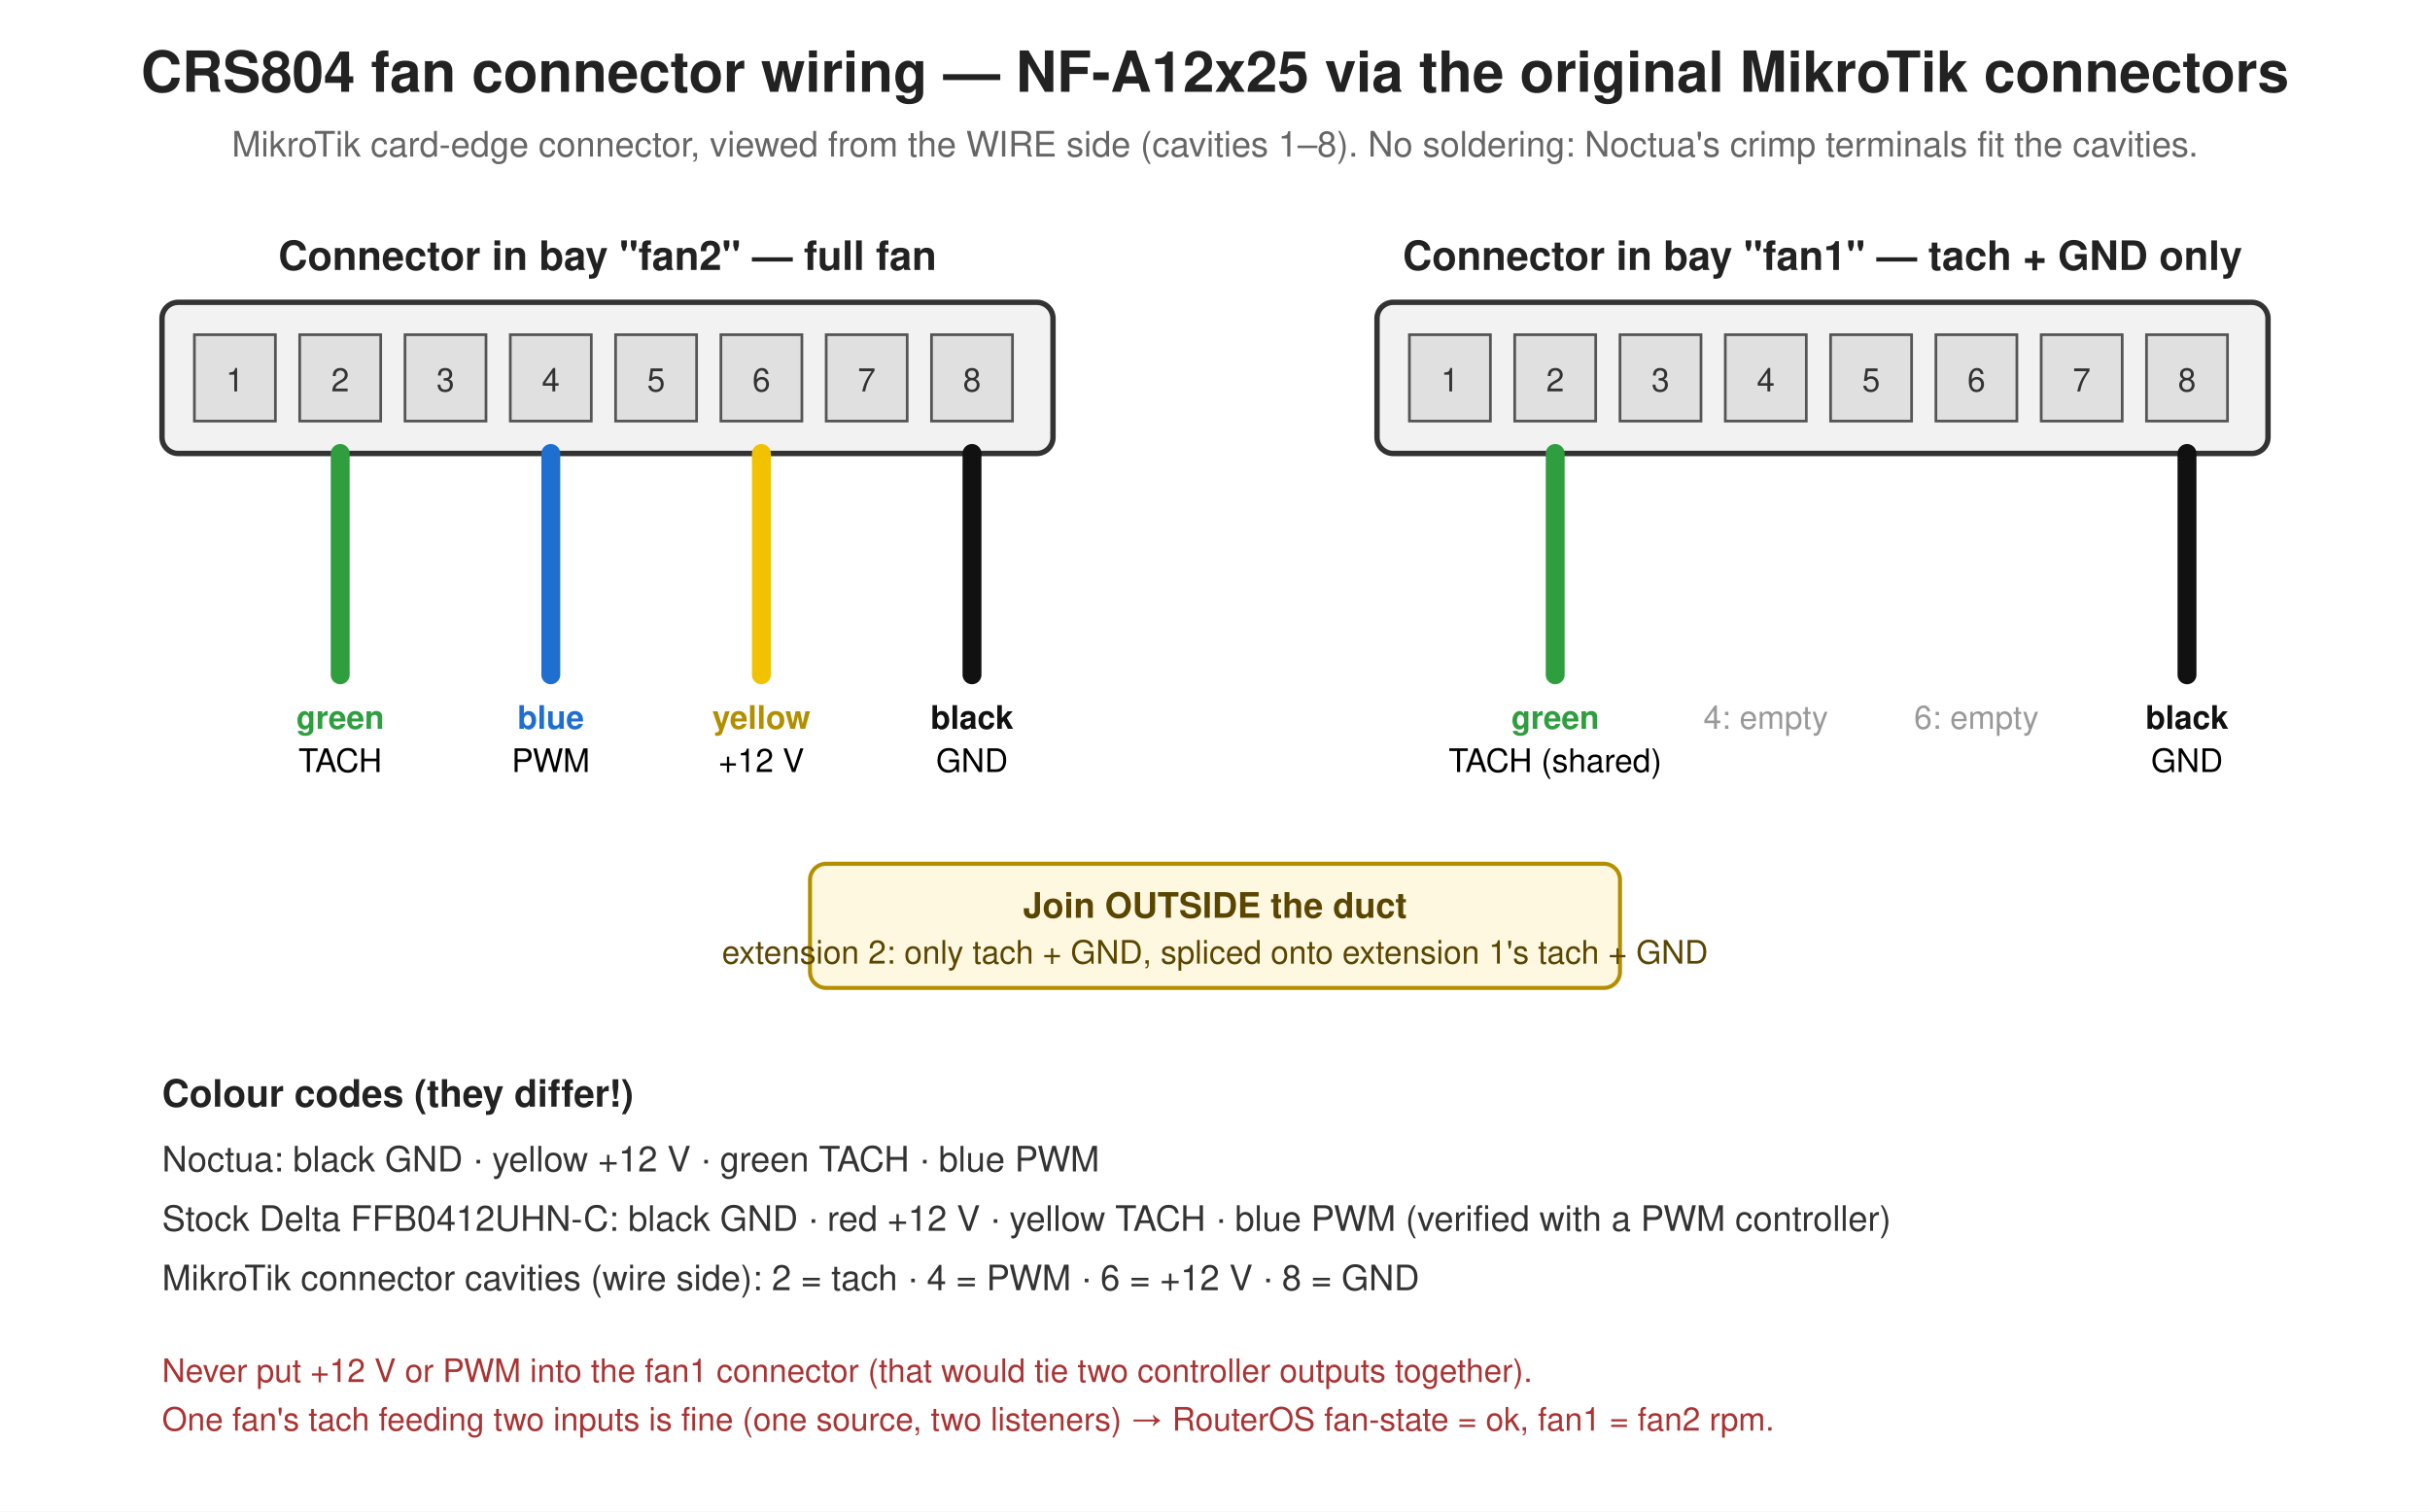
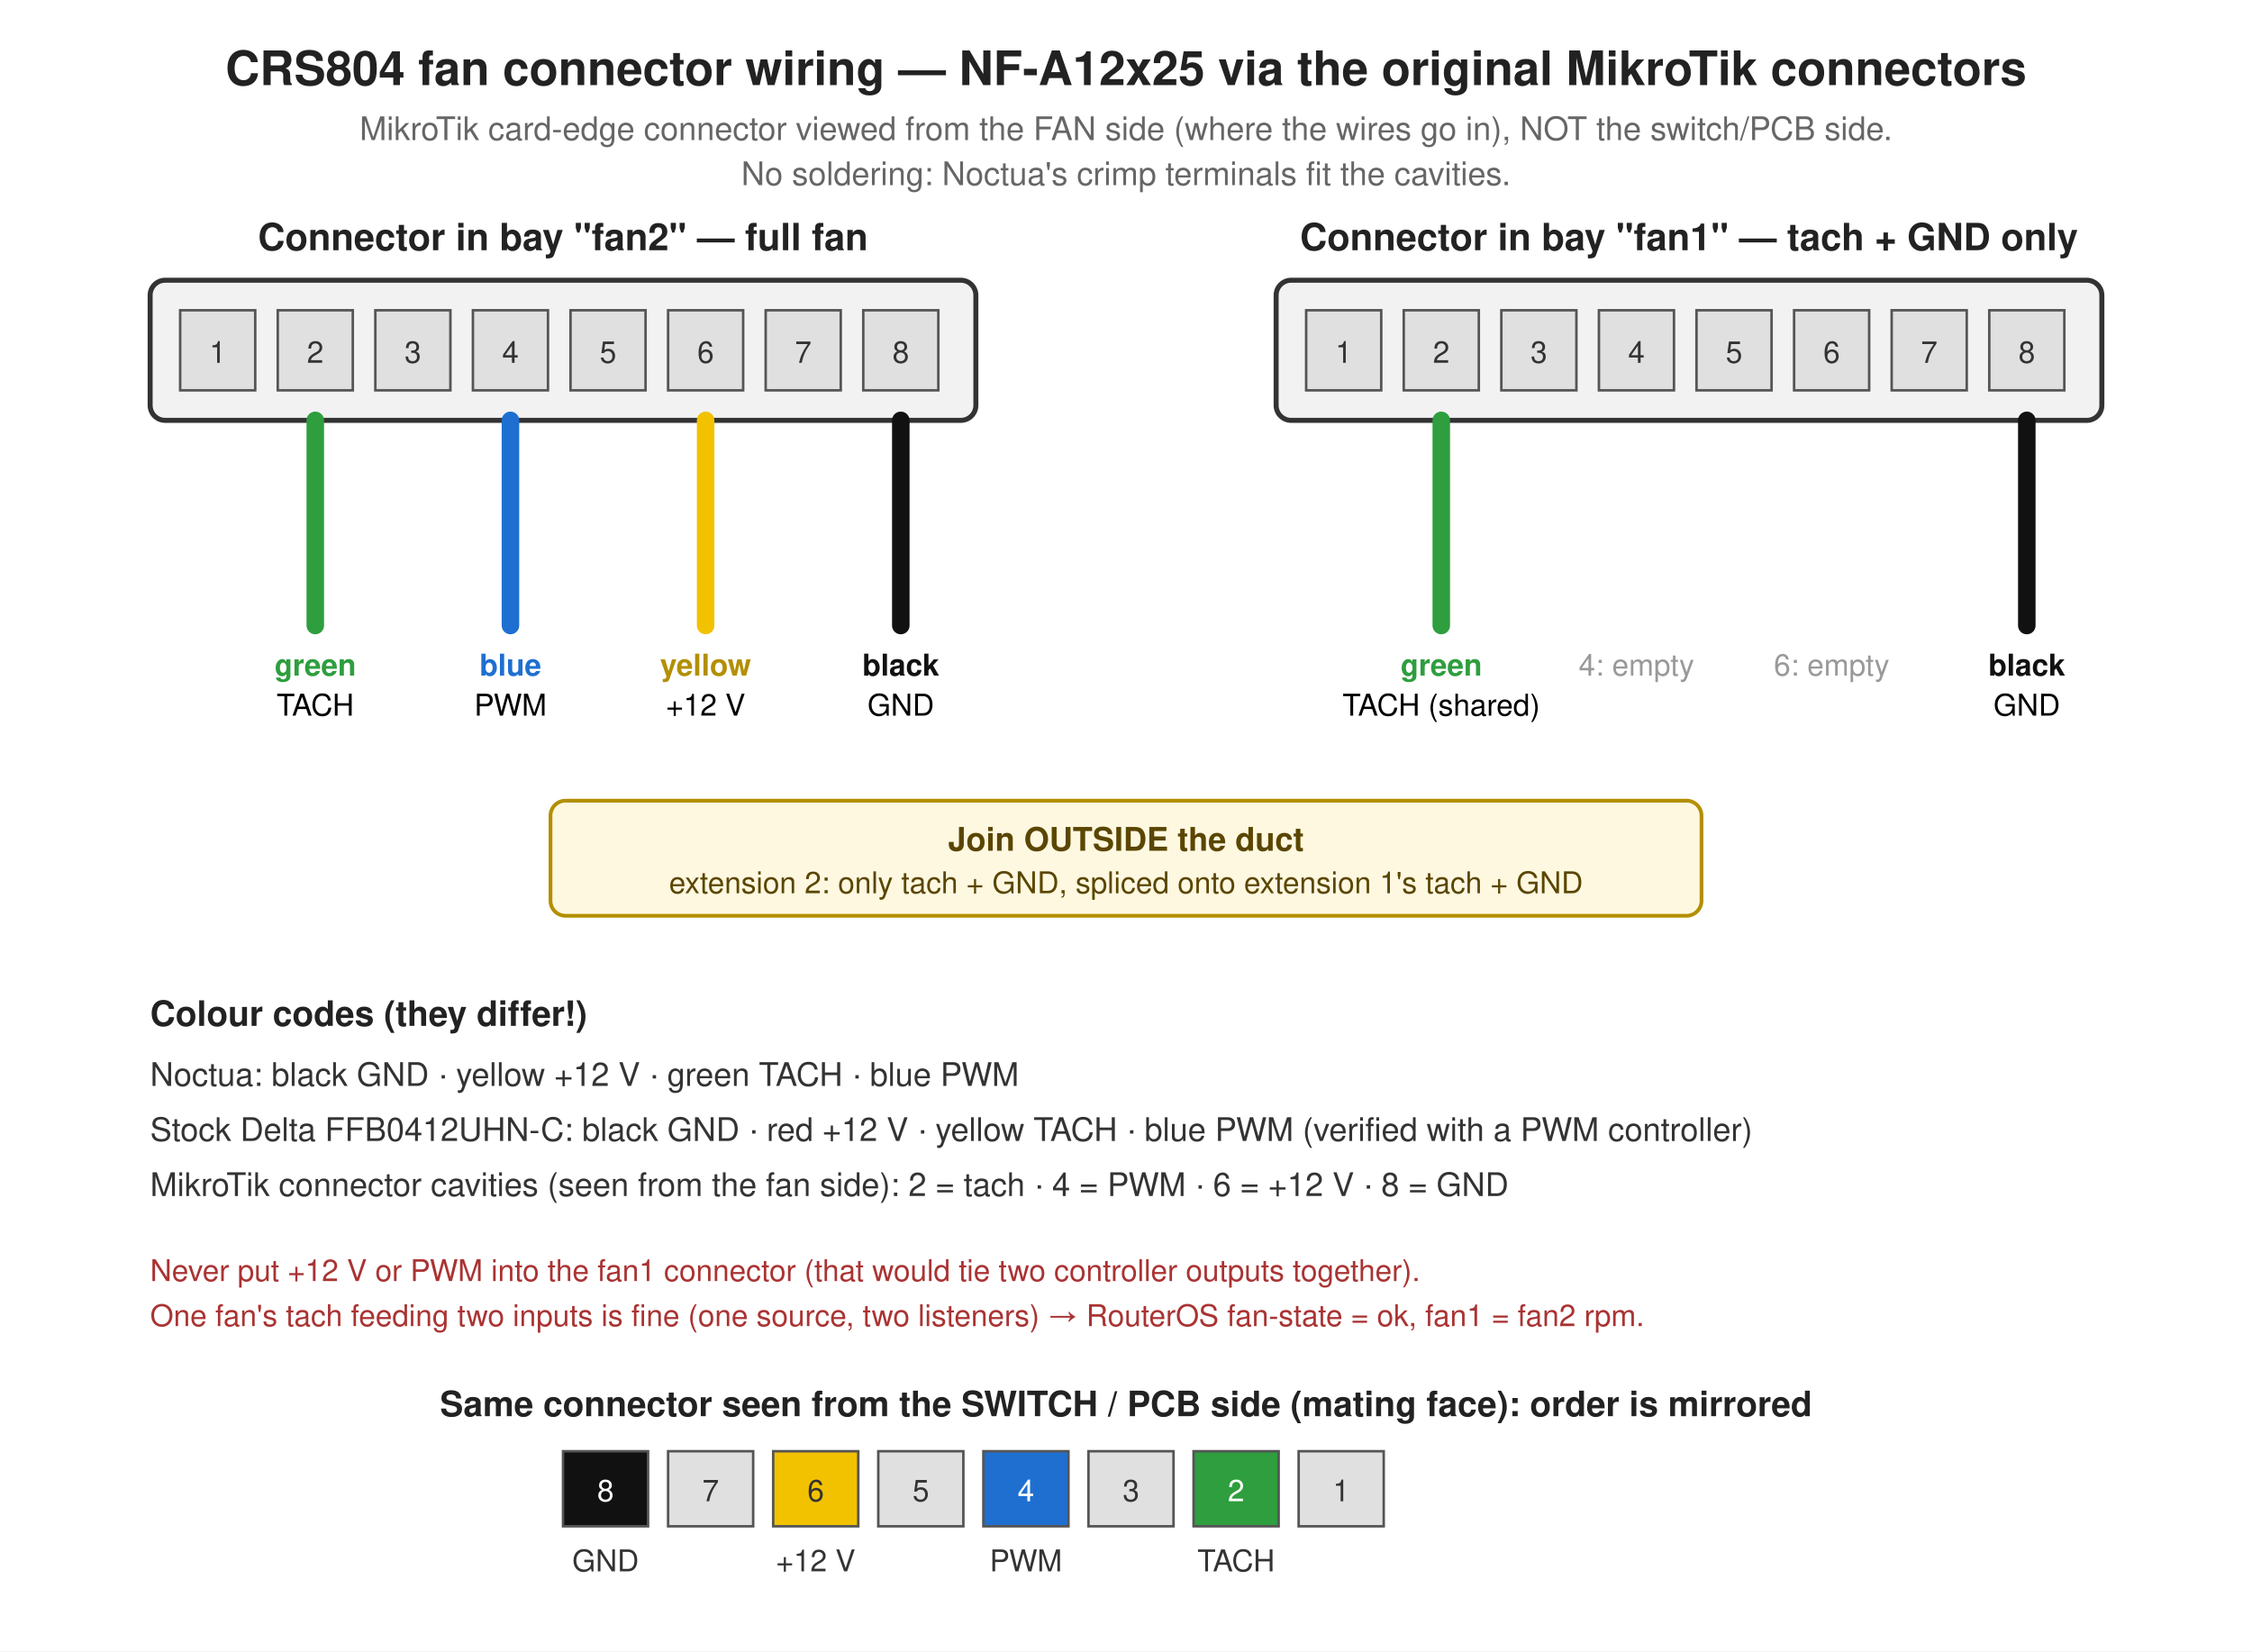
- <svg xmlns="http://www.w3.org/2000/svg" width="900" height="560" viewBox="0 0 900 560" font-family="Helvetica, Arial, sans-serif">
-   <rect width="900" height="560" fill="#ffffff" />
-   <text x="450" y="34" text-anchor="middle" font-size="21" font-weight="bold" fill="#222">CRS804 fan connector wiring — NF-A12x25 via the original MikroTik connectors</text>
-   <text x="450" y="58" text-anchor="middle" font-size="13" fill="#666">MikroTik card-edge connector, viewed from the WIRE side (cavities 1–8). No soldering: Noctua's crimp terminals fit the cavities.</text>
+ <svg xmlns="http://www.w3.org/2000/svg" width="900" height="660" viewBox="0 0 900 660" font-family="Helvetica, Arial, sans-serif">
+   <rect width="900" height="660" fill="#ffffff" />
+   <text x="450" y="34" text-anchor="middle" font-size="19" font-weight="bold" fill="#222">CRS804 fan connector wiring — NF-A12x25 via the original MikroTik connectors</text>
+   <text x="450" y="56" text-anchor="middle" font-size="13" fill="#666">MikroTik card-edge connector viewed from the FAN side (where the wires go in), NOT the switch/PCB side.</text>
+   <text x="450" y="74" text-anchor="middle" font-size="13" fill="#666">No soldering: Noctua's crimp terminals fit the cavities.</text>
  <text x="225" y="100" text-anchor="middle" font-size="15" font-weight="bold" fill="#222">Connector in bay "fan2" — full fan</text>
  <rect x="60" y="112" width="330" height="56" rx="6" fill="#f2f2f2" stroke="#333" stroke-width="2" />
  <g font-size="12" text-anchor="middle" fill="#333">
    <rect x="72" y="124" width="30" height="32" fill="#e0e0e0" stroke="#555" />
    <text x="87" y="145">1</text>
    <rect x="111" y="124" width="30" height="32" fill="#e0e0e0" stroke="#555" />
    <text x="126" y="145">2</text>
    <rect x="150" y="124" width="30" height="32" fill="#e0e0e0" stroke="#555" />
    <text x="165" y="145">3</text>
    <rect x="189" y="124" width="30" height="32" fill="#e0e0e0" stroke="#555" />
    <text x="204" y="145">4</text>
    <rect x="228" y="124" width="30" height="32" fill="#e0e0e0" stroke="#555" />
    <text x="243" y="145">5</text>
    <rect x="267" y="124" width="30" height="32" fill="#e0e0e0" stroke="#555" />
    <text x="282" y="145">6</text>
    <rect x="306" y="124" width="30" height="32" fill="#e0e0e0" stroke="#555" />
    <text x="321" y="145">7</text>
    <rect x="345" y="124" width="30" height="32" fill="#e0e0e0" stroke="#555" />
    <text x="360" y="145">8</text>
  </g>
  <g stroke-width="7" stroke-linecap="round" fill="none">
    <path d="M126 168 L126 250" stroke="#2e9e3e" />
    <path d="M204 168 L204 250" stroke="#1f6fd1" />
    <path d="M282 168 L282 250" stroke="#f2c200" />
    <path d="M360 168 L360 250" stroke="#111" />
  </g>
  <g font-size="12" text-anchor="middle">
    <text x="126" y="270" font-weight="bold" fill="#2e9e3e">green</text>
    <text x="126" y="286">TACH</text>
    <text x="204" y="270" font-weight="bold" fill="#1f6fd1">blue</text>
    <text x="204" y="286">PWM</text>
    <text x="282" y="270" font-weight="bold" fill="#b38f00">yellow</text>
    <text x="282" y="286">+12 V</text>
    <text x="360" y="270" font-weight="bold" fill="#111">black</text>
    <text x="360" y="286">GND</text>
  </g>
  <text x="675" y="100" text-anchor="middle" font-size="15" font-weight="bold" fill="#222">Connector in bay "fan1" — tach + GND only</text>
  <rect x="510" y="112" width="330" height="56" rx="6" fill="#f2f2f2" stroke="#333" stroke-width="2" />
  <g font-size="12" text-anchor="middle" fill="#333">
    <rect x="522" y="124" width="30" height="32" fill="#e0e0e0" stroke="#555" />
    <text x="537" y="145">1</text>
    <rect x="561" y="124" width="30" height="32" fill="#e0e0e0" stroke="#555" />
    <text x="576" y="145">2</text>
    <rect x="600" y="124" width="30" height="32" fill="#e0e0e0" stroke="#555" />
    <text x="615" y="145">3</text>
    <rect x="639" y="124" width="30" height="32" fill="#e0e0e0" stroke="#555" />
    <text x="654" y="145">4</text>
    <rect x="678" y="124" width="30" height="32" fill="#e0e0e0" stroke="#555" />
    <text x="693" y="145">5</text>
    <rect x="717" y="124" width="30" height="32" fill="#e0e0e0" stroke="#555" />
    <text x="732" y="145">6</text>
    <rect x="756" y="124" width="30" height="32" fill="#e0e0e0" stroke="#555" />
    <text x="771" y="145">7</text>
    <rect x="795" y="124" width="30" height="32" fill="#e0e0e0" stroke="#555" />
    <text x="810" y="145">8</text>
  </g>
  <g stroke-width="7" stroke-linecap="round" fill="none">
    <path d="M576 168 L576 250" stroke="#2e9e3e" />
    <path d="M810 168 L810 250" stroke="#111" />
  </g>
  <g font-size="12" text-anchor="middle">
    <text x="576" y="270" font-weight="bold" fill="#2e9e3e">green</text>
    <text x="576" y="286">TACH (shared)</text>
    <text x="654" y="270" fill="#999">4: empty</text>
    <text x="732" y="270" fill="#999">6: empty</text>
    <text x="810" y="270" font-weight="bold" fill="#111">black</text>
    <text x="810" y="286">GND</text>
  </g>
-   <rect x="300" y="320" width="300" height="46" rx="6" fill="#fff8e1" stroke="#b38f00" stroke-width="1.5" />
+   <rect x="220" y="320" width="460" height="46" rx="6" fill="#fff8e1" stroke="#b38f00" stroke-width="1.5" />
  <text x="450" y="340" text-anchor="middle" font-size="13" font-weight="bold" fill="#5a4600">Join OUTSIDE the duct</text>
  <text x="450" y="357" text-anchor="middle" font-size="12" fill="#5a4600">extension 2: only tach + GND, spliced onto extension 1's tach + GND</text>
  <text x="60" y="410" font-size="14" font-weight="bold" fill="#222">Colour codes (they differ!)</text>
  <g font-size="13" fill="#333">
    <text x="60" y="434">Noctua:  black GND · yellow +12 V · green TACH · blue PWM</text>
    <text x="60" y="456">Stock Delta FFB0412UHN-C:  black GND · red +12 V · yellow TACH · blue PWM   (verified with a PWM controller)</text>
-     <text x="60" y="478">MikroTik connector cavities (wire side):  2 = tach · 4 = PWM · 6 = +12 V · 8 = GND</text>
+     <text x="60" y="478">MikroTik connector cavities (seen from the fan side):  2 = tach · 4 = PWM · 6 = +12 V · 8 = GND</text>
  </g>
  <text x="60" y="512" font-size="12" fill="#a33">Never put +12 V or PWM into the fan1 connector (that would tie two controller outputs together).</text>
  <text x="60" y="530" font-size="12" fill="#a33">One fan's tach feeding two inputs is fine (one source, two listeners) → RouterOS fan-state = ok, fan1 = fan2 rpm.</text>
+   <text x="450" y="566" text-anchor="middle" font-size="14" font-weight="bold" fill="#222">Same connector seen from the SWITCH / PCB side (mating face): order is mirrored</text>
+   <g font-size="12" text-anchor="middle">
+     <rect x="225" y="580" width="34" height="30" fill="#111" stroke="#555" />
+     <text x="242.0" y="600" fill="#fff">8</text>
+     <text x="242.0" y="628" fill="#333">GND</text>
+     <rect x="267" y="580" width="34" height="30" fill="#e0e0e0" stroke="#555" />
+     <text x="284.0" y="600" fill="#333">7</text>
+     <rect x="309" y="580" width="34" height="30" fill="#f2c200" stroke="#555" />
+     <text x="326.0" y="600" fill="#333">6</text>
+     <text x="326.0" y="628" fill="#333">+12 V</text>
+     <rect x="351" y="580" width="34" height="30" fill="#e0e0e0" stroke="#555" />
+     <text x="368.0" y="600" fill="#333">5</text>
+     <rect x="393" y="580" width="34" height="30" fill="#1f6fd1" stroke="#555" />
+     <text x="410.0" y="600" fill="#fff">4</text>
+     <text x="410.0" y="628" fill="#333">PWM</text>
+     <rect x="435" y="580" width="34" height="30" fill="#e0e0e0" stroke="#555" />
+     <text x="452.0" y="600" fill="#333">3</text>
+     <rect x="477" y="580" width="34" height="30" fill="#2e9e3e" stroke="#555" />
+     <text x="494.0" y="600" fill="#fff">2</text>
+     <text x="494.0" y="628" fill="#333">TACH</text>
+     <rect x="519" y="580" width="34" height="30" fill="#e0e0e0" stroke="#555" />
+     <text x="536.0" y="600" fill="#333">1</text>
+   </g>
</svg>
